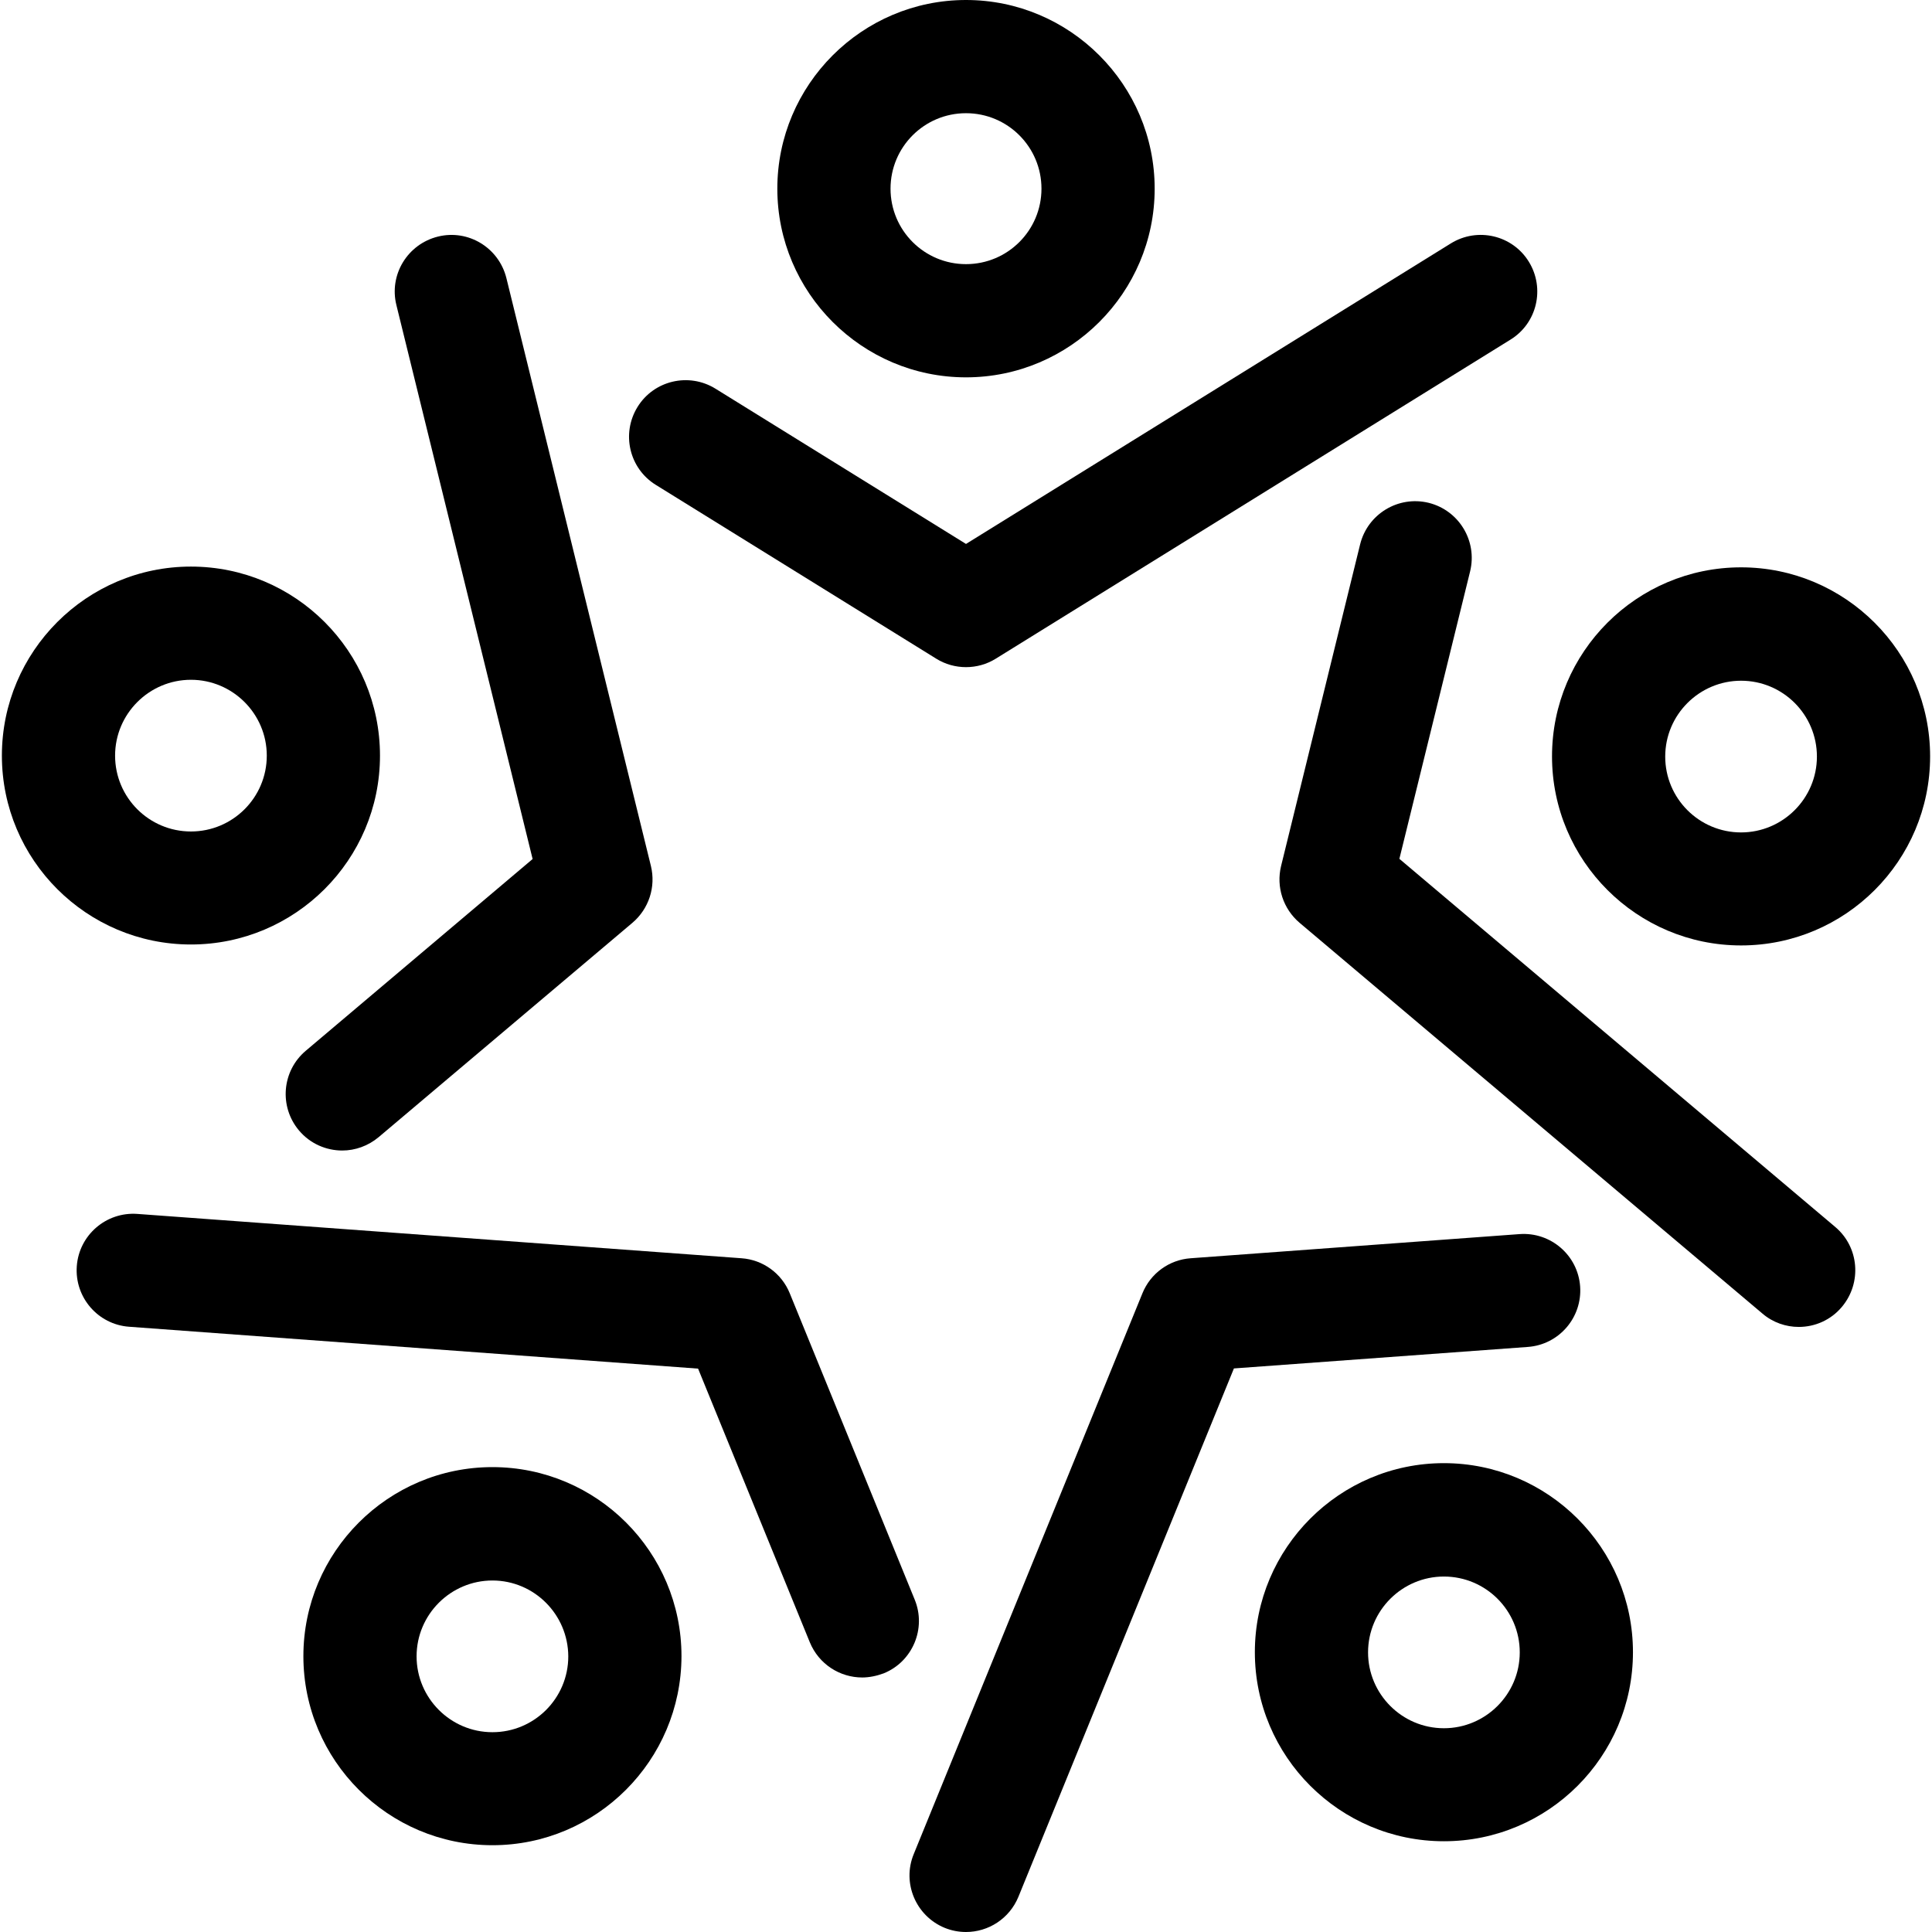
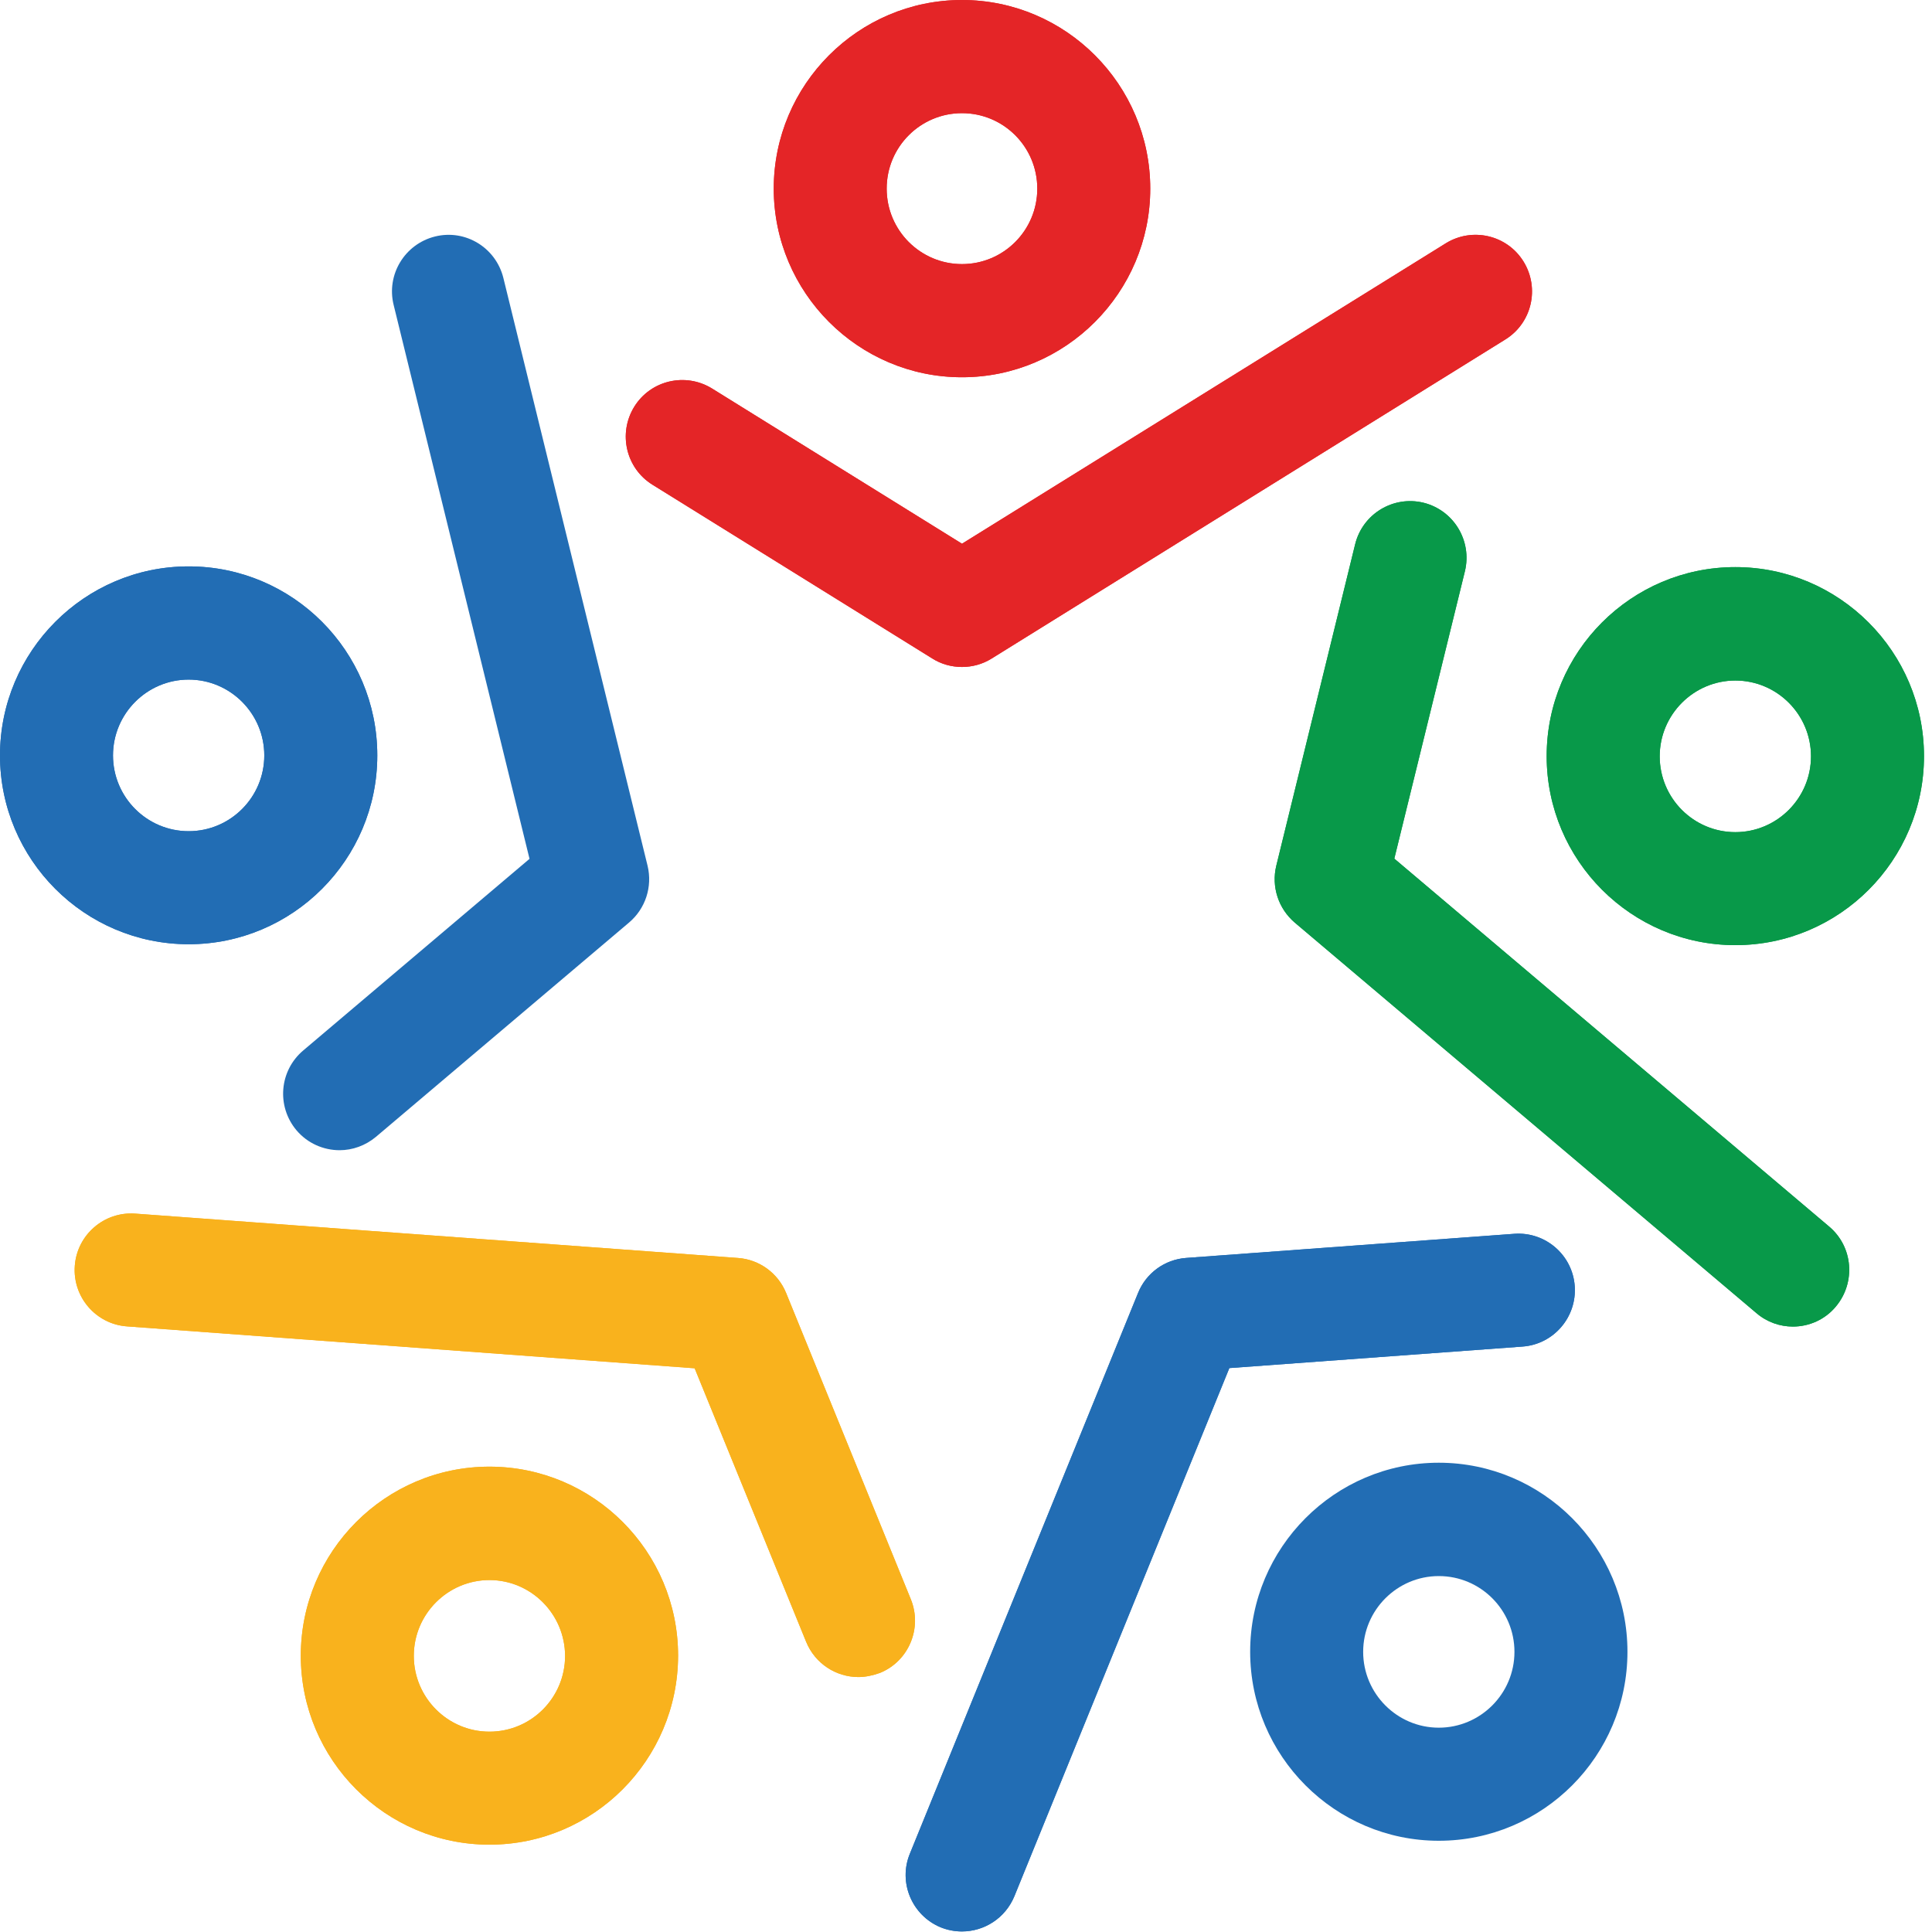
- <svg xmlns="http://www.w3.org/2000/svg" version="1.1" id="Layer_1" x="0px" y="0px" viewBox="0 0 1024 1024" style="enable-background:new 0 0 1024 1024;" xml:space="preserve">
-   <g>
-     <g>
-       <path class="st0" d="M512,200c-55.1,0-100-44.9-100-100S456.9,0,512,0c55.1,0,100,44.9,100,100S567.1,200,512,200z M512,60    c-22.1,0-40,17.9-40,40s17.9,40,40,40c22.1,0,40-17.9,40-40S534.1,60,512,60z" />
-     </g>
-     <g>
-       <path class="st1" d="M922.8,501.1c-55.2,0-100.2-44.9-100.2-100.2s44.9-100.2,100.2-100.2c55.2,0,100.2,44.9,100.2,100.2    S978.1,501.1,922.8,501.1z M922.8,360.8c-22.1,0-40.2,18-40.2,40.2s18,40.2,40.2,40.2c22.1,0,40.2-18,40.2-40.2    S945,360.8,922.8,360.8z" />
-     </g>
-     <g>
-       <path class="st3" d="M765.3,975.9c-55.2,0-100.2-44.9-100.2-100.2c0-55.2,44.9-100.2,100.2-100.2c55.2,0,100.2,44.9,100.2,100.2    C865.5,931,820.6,975.9,765.3,975.9z M765.3,835.6c-22.1,0-40.2,18-40.2,40.2c0,22.1,18,40.2,40.2,40.2c22.1,0,40.2-18,40.2-40.2    C805.5,853.6,787.5,835.6,765.3,835.6z" />
-     </g>
-     <g>
-       <path class="st2" d="M261,978c-55.2,0-100.2-44.9-100.2-100.2c0-55.2,44.9-100.2,100.2-100.2s100.2,44.9,100.2,100.2    C361.1,933.1,316.2,978,261,978z M261,837.7c-22.1,0-40.2,18-40.2,40.2c0,22.1,18,40.2,40.2,40.2s40.2-18,40.2-40.2    C301.1,855.7,283.1,837.7,261,837.7z" />
-     </g>
-     <g>
-       <path class="st3" d="M101.2,500.6C45.9,500.6,1,455.7,1,400.5s44.9-100.2,100.2-100.2s100.2,44.9,100.2,100.2    S156.4,500.6,101.2,500.6z M101.2,360.3c-22.1,0-40.2,18-40.2,40.2s18,40.2,40.2,40.2s40.2-18,40.2-40.2S123.3,360.3,101.2,360.3z    " />
-     </g>
-     <g>
-       <path class="st3" d="M181.4,609.8c-8.5,0-17-3.6-22.9-10.6c-10.7-12.7-9.1-31.6,3.6-42.3l120.2-101.6l-72.2-293.6    c-4-16.1,5.9-32.3,22-36.3c16.1-4,32.3,5.9,36.3,22L345,459c2.7,11.1-1.1,22.7-9.8,30.1L200.7,602.7    C195.1,607.4,188.2,609.8,181.4,609.8z" />
-     </g>
-     <g>
-       <path class="st2" d="M457,889.1c-11.8,0-23-7-27.8-18.7l-59.2-145L68.4,703.2c-16.5-1.2-28.9-15.6-27.7-32.1    c1.2-16.5,15.6-28.9,32.1-27.7L393,666.9c11.4,0.8,21.3,8,25.6,18.6l66.2,162.3c6.3,15.3-1.1,32.9-16.4,39.1    C464.6,888.3,460.7,889.1,457,889.1z" />
-     </g>
-     <g>
-       <path class="st3" d="M512,1024c-3.8,0-7.6-0.7-11.3-2.2c-15.3-6.3-22.7-23.8-16.4-39.1l121.2-297.2c4.3-10.6,14.2-17.8,25.6-18.6    l174.3-12.8c16.5-1.2,30.9,11.2,32.1,27.7s-11.2,30.9-27.7,32.1L654,725.3l-114.2,280C535,1017,523.8,1024,512,1024z" />
-     </g>
-     <g>
-       <path class="st1" d="M953.4,703.3c-6.8,0-13.7-2.3-19.3-7.1L688.8,489.1c-8.7-7.4-12.5-19-9.8-30.1l41.9-170.5    c4-16.1,20.2-25.9,36.3-22c16.1,4,25.9,20.2,22,36.3l-37.5,152.4l231,195.1c12.7,10.7,14.2,29.6,3.6,42.3    C970.4,699.7,961.9,703.3,953.4,703.3z" />
-     </g>
-     <g>
-       <path class="st0" d="M512,353.6c-5.5,0-11-1.5-15.8-4.5L347.6,257c-14.1-8.7-18.4-27.2-9.7-41.3c8.7-14.1,27.2-18.4,41.3-9.7    L512,288.3L769,129c14.1-8.7,32.6-4.4,41.3,9.7s4.4,32.6-9.7,41.3L527.8,349.1C523,352.1,517.5,353.6,512,353.6z" />
-     </g>
-   </g>
+ <svg xmlns="http://www.w3.org/2000/svg" width="49" height="49" viewBox="0 0 49 49" fill="none">
+   <path d="M24.398 9.568C21.768 9.568 19.624 7.419 19.624 4.784C19.624 2.149 21.767 0 24.398 0C27.03 0 29.173 2.149 29.173 4.784C29.173 7.419 27.028 9.568 24.398 9.568ZM24.398 2.87C23.343 2.87 22.488 3.726 22.488 4.784C22.488 5.841 23.343 6.698 24.398 6.698C25.454 6.698 26.308 5.841 26.308 4.784C26.308 3.726 25.454 2.87 24.398 2.87Z" fill="#E42527" />
+   <path d="M24.398 9.568C21.768 9.568 19.624 7.419 19.624 4.784C19.624 2.149 21.767 0 24.398 0C27.03 0 29.173 2.149 29.173 4.784C29.173 7.419 27.028 9.568 24.398 9.568ZM24.398 2.87C23.343 2.87 22.488 3.726 22.488 4.784C22.488 5.841 23.343 6.698 24.398 6.698C25.454 6.698 26.308 5.841 26.308 4.784C26.308 3.726 25.454 2.87 24.398 2.87Z" fill="#E42527" />
+   <path d="M44.012 23.971C41.377 23.971 39.227 21.823 39.227 19.177C39.227 16.532 41.372 14.383 44.012 14.383C46.647 14.383 48.797 16.532 48.797 19.177C48.797 21.823 46.652 23.971 44.012 23.971ZM44.012 17.26C42.957 17.26 42.094 18.122 42.094 19.182C42.094 20.243 42.953 21.105 44.012 21.105C45.068 21.105 45.931 20.243 45.931 19.182C45.931 18.122 45.071 17.26 44.012 17.26Z" fill="#089949" />
+   <path d="M44.012 23.971C41.377 23.971 39.227 21.823 39.227 19.177C39.227 16.532 41.372 14.383 44.012 14.383C46.647 14.383 48.797 16.532 48.797 19.177C48.797 21.823 46.652 23.971 44.012 23.971ZM44.012 17.26C42.957 17.26 42.094 18.122 42.094 19.182C42.094 20.243 42.953 21.105 44.012 21.105C45.068 21.105 45.931 20.243 45.931 19.182C45.931 18.122 45.071 17.26 44.012 17.26Z" fill="#089949" />
+   <path d="M36.491 46.686C33.856 46.686 31.707 44.537 31.707 41.892C31.707 39.252 33.851 37.098 36.491 37.098C39.126 37.098 41.276 39.247 41.276 41.892C41.276 44.537 39.132 46.686 36.491 46.686ZM36.491 39.973C35.436 39.973 34.573 40.834 34.573 41.895C34.573 42.953 35.433 43.818 36.491 43.818C37.547 43.818 38.41 42.956 38.41 41.895C38.41 40.834 37.552 39.973 36.491 39.973Z" fill="#226DB4" />
+   <path d="M12.413 46.785C9.778 46.785 7.629 44.637 7.629 41.992C7.629 39.351 9.773 37.198 12.413 37.198C15.053 37.198 17.198 39.346 17.198 41.992C17.193 44.639 15.05 46.785 12.413 46.785ZM12.413 40.074C11.358 40.074 10.495 40.936 10.495 41.997C10.495 43.054 11.354 43.919 12.413 43.919C13.474 43.919 14.332 43.057 14.332 41.997C14.328 40.936 13.469 40.074 12.413 40.074Z" fill="#F9B21D" />
+   <path d="M12.413 46.785C9.778 46.785 7.629 44.637 7.629 41.992C7.629 39.351 9.773 37.198 12.413 37.198C15.053 37.198 17.198 39.346 17.198 41.992C17.193 44.639 15.05 46.785 12.413 46.785ZM12.413 40.074C11.358 40.074 10.495 40.936 10.495 41.997C10.495 43.054 11.354 43.919 12.413 43.919C13.474 43.919 14.332 43.057 14.332 41.997C14.328 40.936 13.469 40.074 12.413 40.074Z" fill="#F9B21D" />
+   <path d="M4.785 23.948C2.144 23.948 0 21.799 0 19.159C0 16.519 2.144 14.365 4.785 14.365C7.425 14.365 9.569 16.514 9.569 19.159C9.569 21.804 7.42 23.948 4.785 23.948ZM4.785 17.236C3.729 17.236 2.866 18.098 2.866 19.159C2.866 20.22 3.726 21.081 4.785 21.081C5.843 21.081 6.703 20.22 6.703 19.159C6.703 18.098 5.84 17.236 4.785 17.236Z" fill="#226DB4" />
+   <path d="M4.785 23.948C2.144 23.948 0 21.799 0 19.159C0 16.519 2.144 14.365 4.785 14.365C7.425 14.365 9.569 16.514 9.569 19.159C9.569 21.804 7.42 23.948 4.785 23.948ZM4.785 17.236C3.729 17.236 2.866 18.098 2.866 19.159C2.866 20.22 3.726 21.081 4.785 21.081C5.843 21.081 6.703 20.22 6.703 19.159C6.703 18.098 5.84 17.236 4.785 17.236Z" fill="#226DB4" />
+   <path d="M8.613 29.172C8.207 29.172 7.802 29 7.519 28.666C7.008 28.057 7.084 27.154 7.691 26.642L13.43 21.782L9.984 7.735C9.793 6.965 10.265 6.189 11.034 5.998C11.803 5.807 12.577 6.28 12.767 7.051L16.424 21.958C16.552 22.488 16.372 23.044 15.955 23.397L9.535 28.833C9.267 29.057 8.939 29.172 8.613 29.172Z" fill="#226DB4" />
+   <path d="M21.772 42.534C21.209 42.534 20.674 42.199 20.445 41.639L17.618 34.703L3.218 33.64C2.431 33.583 1.839 32.894 1.897 32.105C1.954 31.316 2.642 30.723 3.429 30.78L18.717 31.905C19.261 31.944 19.733 32.289 19.939 32.796L23.1 40.559C23.4 41.291 23.048 42.133 22.318 42.429C22.134 42.495 21.949 42.534 21.772 42.534Z" fill="#F9B21D" />
+   <path d="M21.772 42.534C21.209 42.534 20.674 42.199 20.445 41.639L17.618 34.703L3.218 33.64C2.431 33.583 1.839 32.894 1.897 32.105C1.954 31.316 2.642 30.723 3.429 30.78L18.717 31.905C19.261 31.944 19.733 32.289 19.939 32.796L23.1 40.559C23.4 41.291 23.048 42.133 22.318 42.429C22.134 42.495 21.949 42.534 21.772 42.534Z" fill="#F9B21D" />
+   <path d="M24.398 48.986C24.216 48.986 24.036 48.953 23.859 48.882C23.129 48.581 22.775 47.743 23.077 47.012L28.863 32.794C29.068 32.287 29.54 31.943 30.085 31.904L38.407 31.292C39.194 31.235 39.882 31.828 39.939 32.617C39.996 33.405 39.404 34.095 38.617 34.152L31.179 34.698L25.727 48.093C25.496 48.652 24.961 48.986 24.398 48.986Z" fill="#226DB4" />
+   <path d="M24.398 48.986C24.216 48.986 24.036 48.953 23.859 48.882C23.129 48.581 22.775 47.743 23.077 47.012L28.863 32.794C29.068 32.287 29.54 31.943 30.085 31.904L38.407 31.292C39.194 31.235 39.882 31.828 39.939 32.617C39.996 33.405 39.404 34.095 38.617 34.152L31.179 34.698L25.727 48.093C25.496 48.652 24.961 48.986 24.398 48.986Z" fill="#226DB4" />
+   <path d="M45.472 33.645C45.147 33.645 44.818 33.535 44.55 33.306L32.838 23.399C32.423 23.044 32.241 22.49 32.369 21.959L34.37 13.802C34.561 13.032 35.335 12.564 36.103 12.75C36.872 12.941 37.339 13.716 37.154 14.486L35.363 21.777L46.393 31.11C46.999 31.622 47.07 32.525 46.565 33.133C46.285 33.473 45.878 33.645 45.472 33.645Z" fill="#089949" />
+   <path d="M45.472 33.645C45.147 33.645 44.818 33.535 44.55 33.306L32.838 23.399C32.423 23.044 32.241 22.49 32.369 21.959L34.37 13.802C34.561 13.032 35.335 12.564 36.103 12.75C36.872 12.941 37.339 13.716 37.154 14.486L35.363 21.777L46.393 31.11C46.999 31.622 47.07 32.525 46.565 33.133C46.285 33.473 45.878 33.645 45.472 33.645Z" fill="#089949" />
+   <path d="M24.398 16.916C24.135 16.916 23.872 16.845 23.645 16.701L16.549 12.294C15.876 11.878 15.67 10.993 16.085 10.318C16.5 9.644 17.383 9.438 18.058 9.853L24.398 13.79L36.668 6.171C37.341 5.755 38.224 5.959 38.641 6.635C39.056 7.309 38.852 8.194 38.177 8.611L25.152 16.701C24.923 16.845 24.66 16.916 24.398 16.916Z" fill="#E42527" />
+   <path d="M24.398 16.916C24.135 16.916 23.872 16.845 23.645 16.701L16.549 12.294C15.876 11.878 15.67 10.993 16.085 10.318C16.5 9.644 17.383 9.438 18.058 9.853L24.398 13.79L36.668 6.171C37.341 5.755 38.224 5.959 38.641 6.635C39.056 7.309 38.852 8.194 38.177 8.611L25.152 16.701C24.923 16.845 24.66 16.916 24.398 16.916Z" fill="#E42527" />
</svg>
